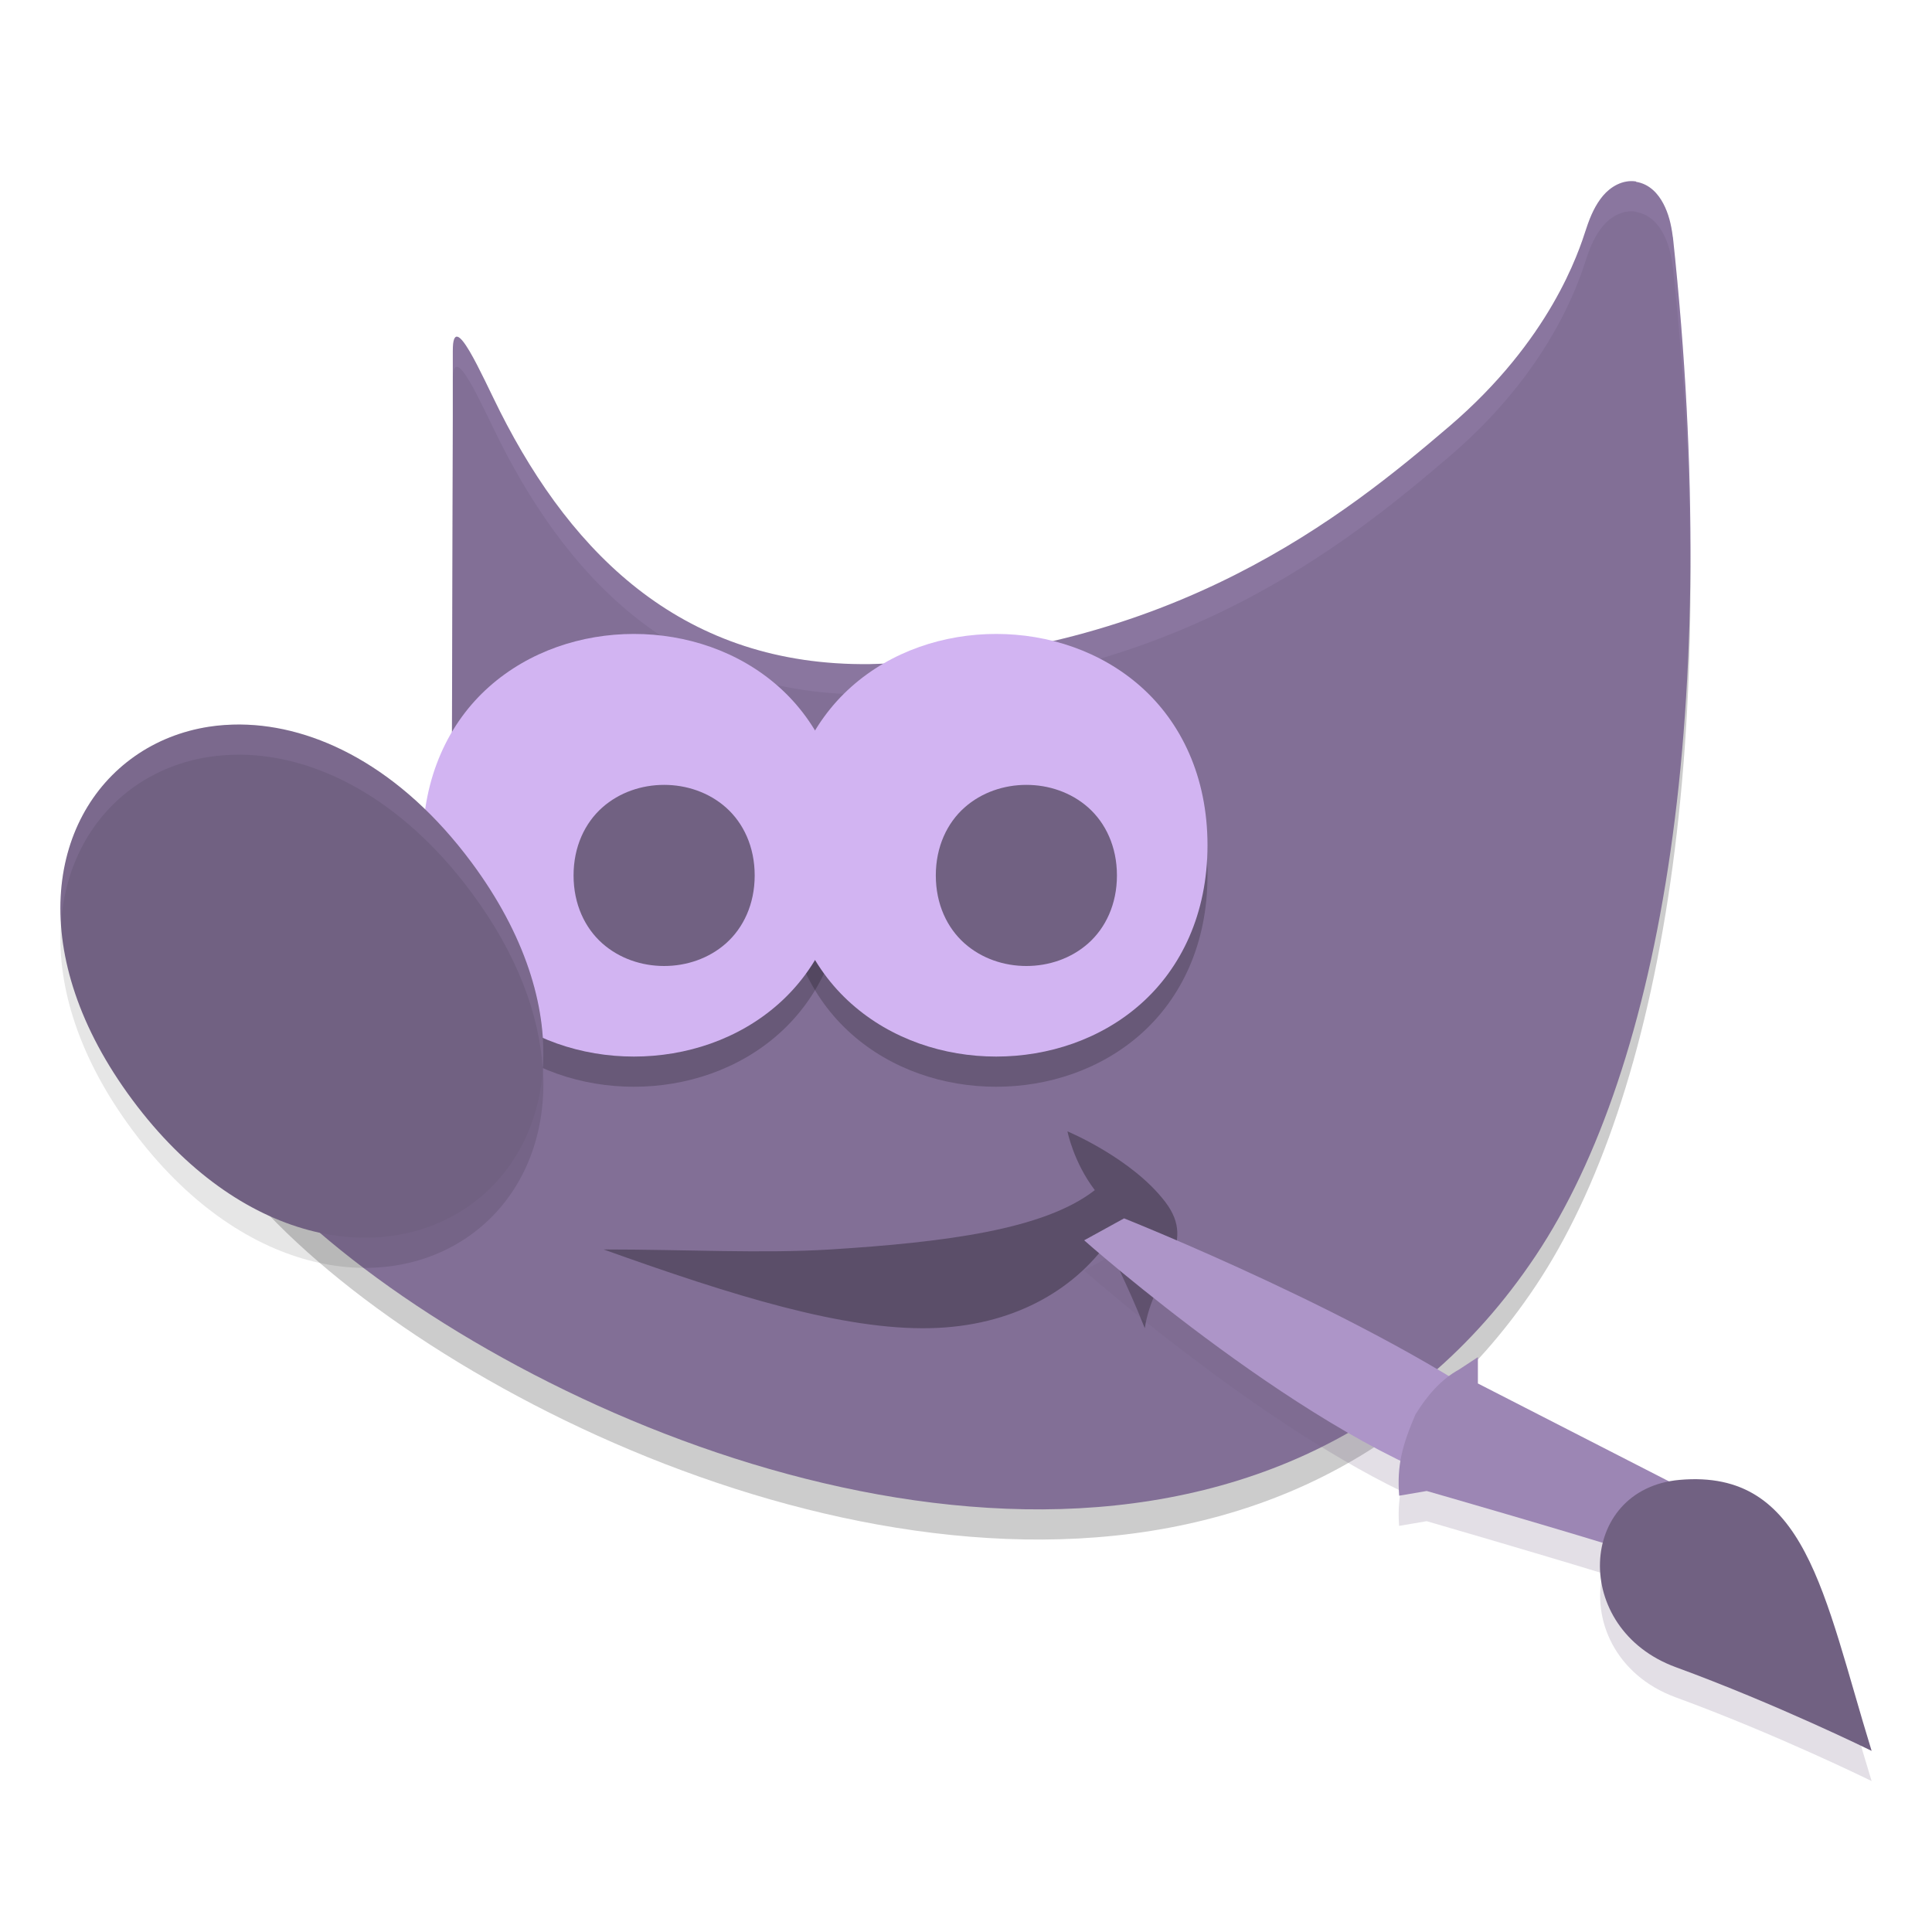
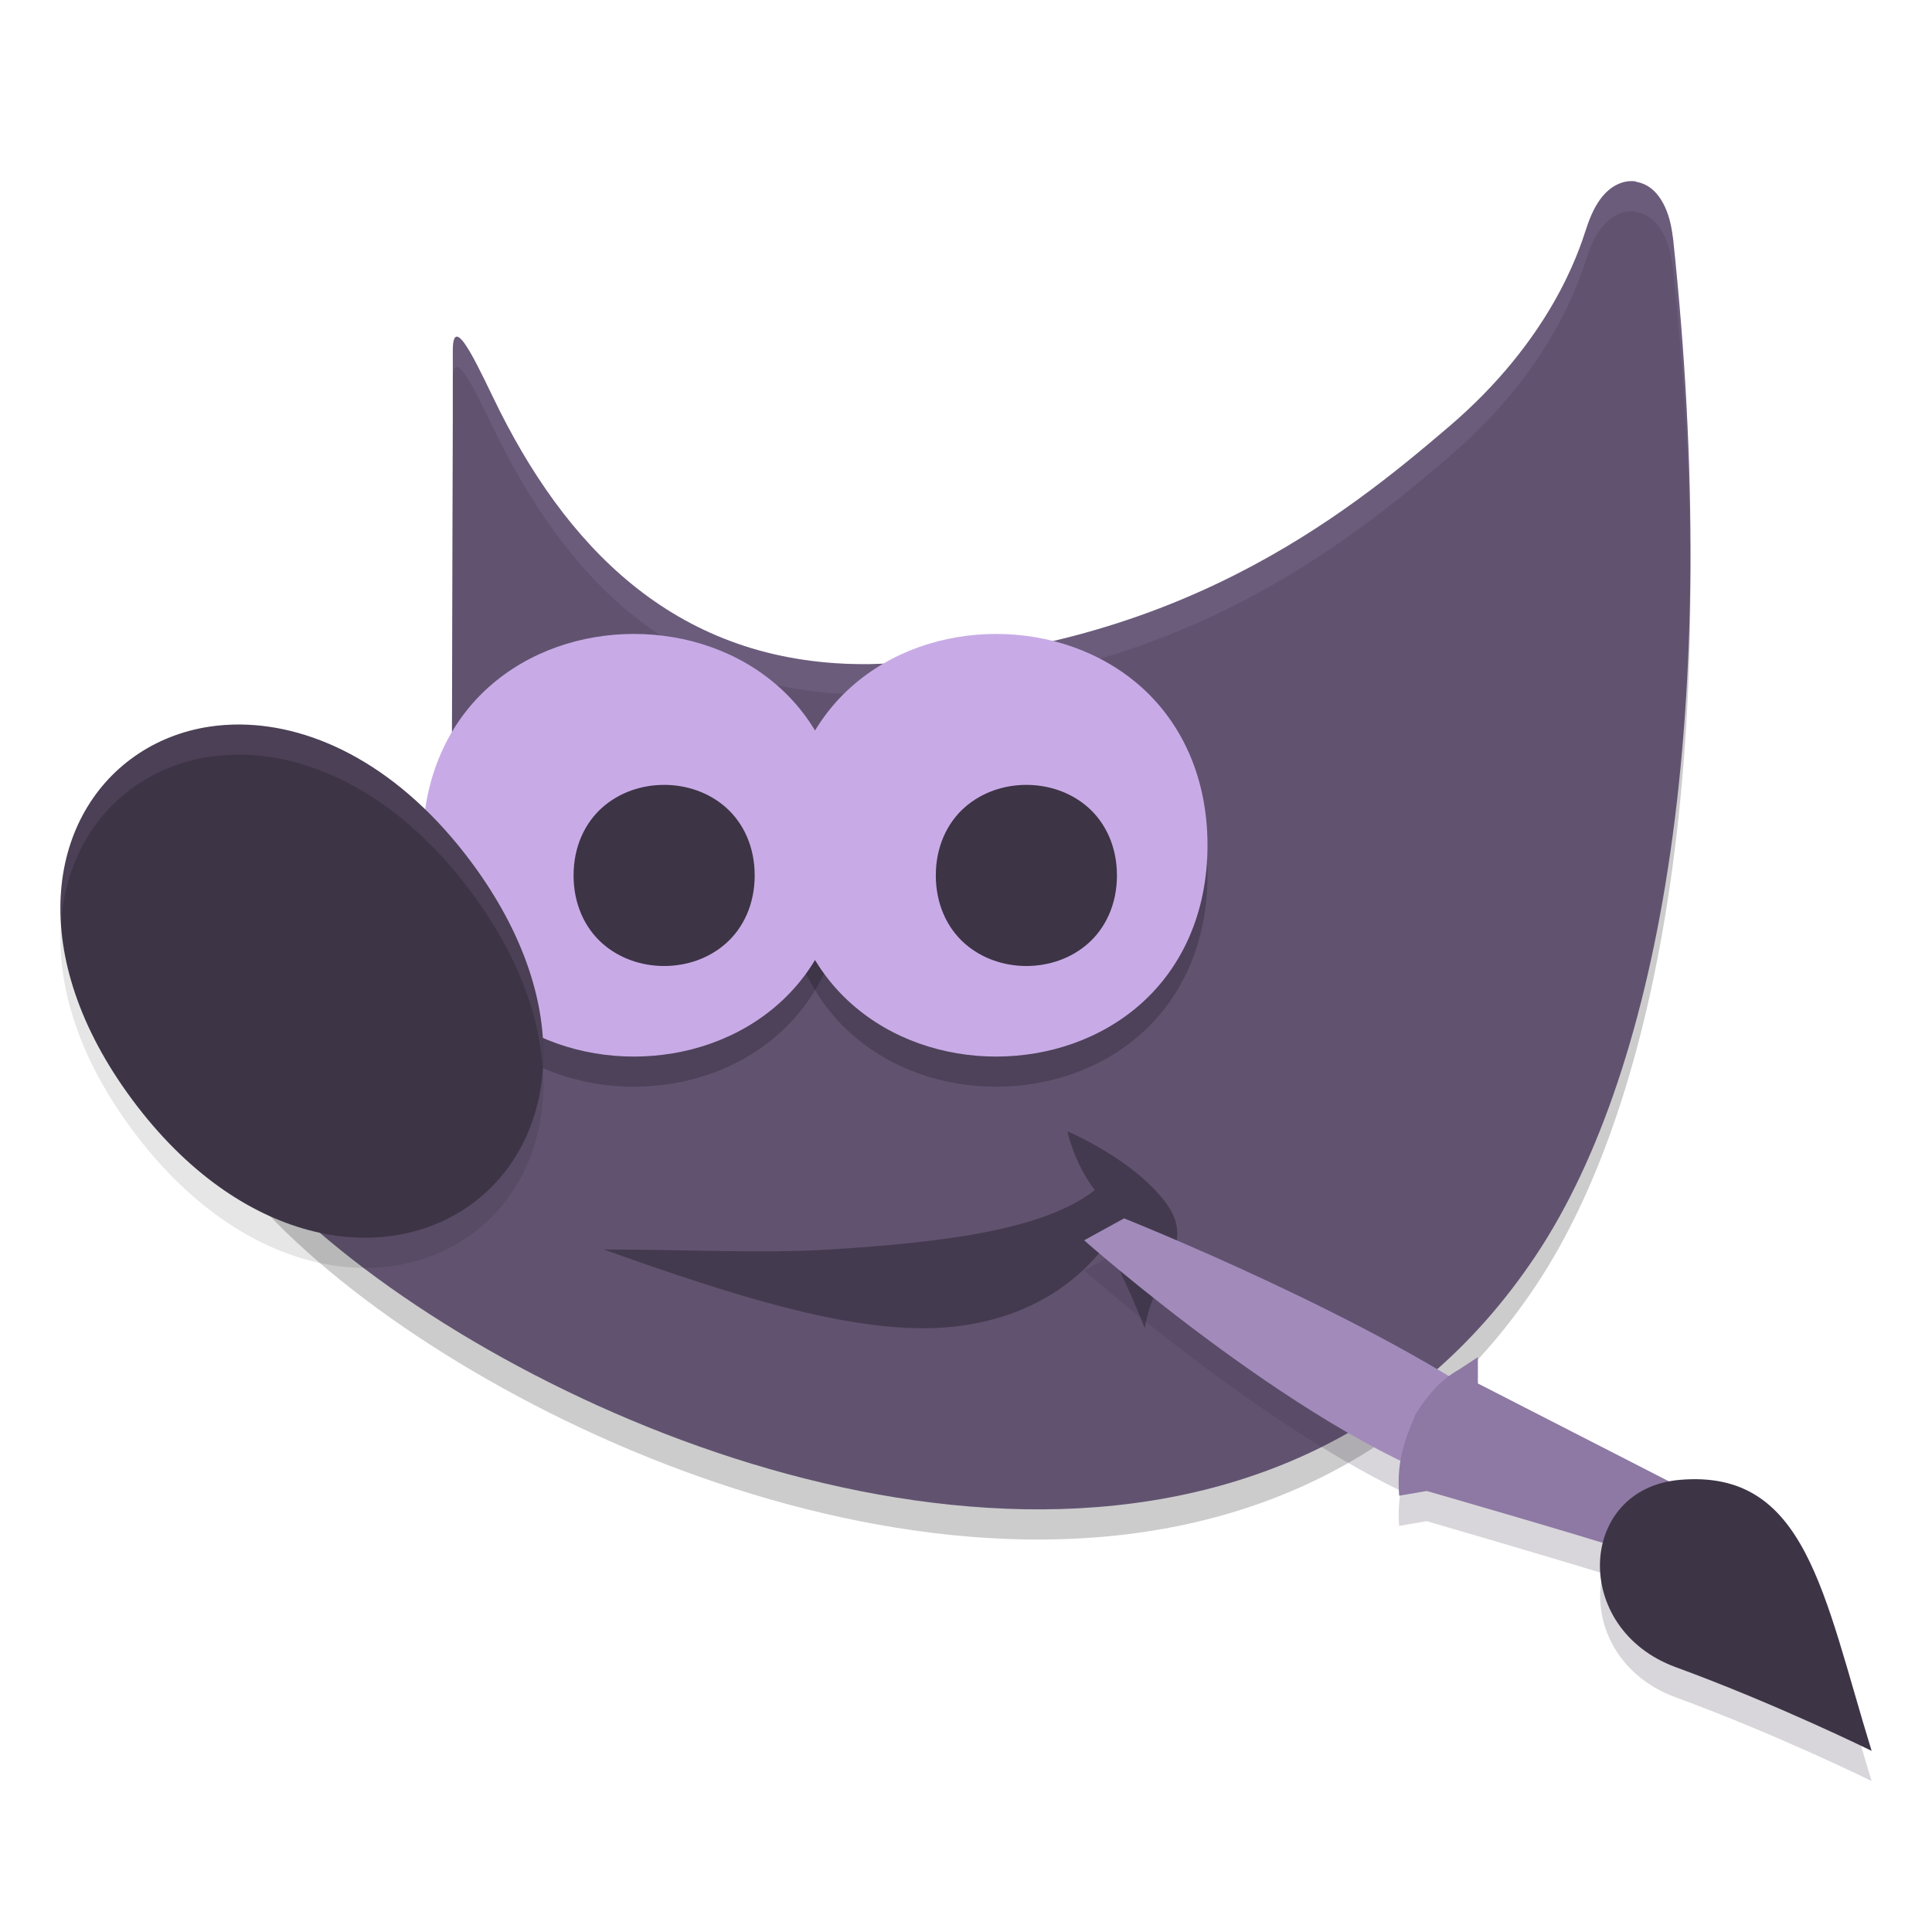
<svg xmlns="http://www.w3.org/2000/svg" width="64" height="64" version="1.1">
  <path style="opacity:0.2;fill-rule:evenodd" d="M 54.198,7.012 C 53.748,6.941 53.345,7.195 53.102,7.484 52.859,7.773 52.691,8.131 52.544,8.583 52.291,9.364 51.359,12.265 48,15.132 44.642,17.999 38.85,22.741 28.812,23 c -6.104,0.072 -9.814,-3.546 -12.248,-8.369 -0.607,-1.204 -1.564,-3.447 -1.564,-2.019 v 2.207 l -0.031,11.421 0.062,0.15 c 0,0 0.547,1.216 -0.031,2.855 -0.578,1.639 -3.285,4.031 -8.377,5.561 L 6,34.991 6.118,35.647 c 0.282,1.59 1.408,3.22 3.07,4.889 1.662,1.669 3.888,3.357 6.479,4.883 5.183,3.052 11.821,5.464 18.271,5.577 6.45,0.113 12.76,-2.145 16.935,-8.401 4.175,-6.255 6.212,-18.193 4.544,-33.741 h -0.003 C 55.362,8.428 55.268,8.063 55.099,7.744 54.931,7.425 54.647,7.095 54.198,7.024 Z" />
-   <path style="fill:#826f96;fill-rule:evenodd" d="M 54.198,6.012 C 53.748,5.941 53.345,6.195 53.102,6.484 52.859,6.773 52.691,7.131 52.544,7.583 52.291,8.364 51.359,11.265 48,14.132 44.642,16.999 38.85,21.741 28.812,22 c -6.104,0.072 -9.814,-3.546 -12.248,-8.369 -0.607,-1.204 -1.564,-3.447 -1.564,-2.019 v 2.207 l -0.031,11.421 0.062,0.15 c 0,0 0.547,1.216 -0.031,2.855 -0.578,1.639 -3.285,4.031 -8.377,5.561 L 6,33.991 6.118,34.647 c 0.282,1.59 1.408,3.22 3.07,4.889 1.662,1.669 3.888,3.357 6.479,4.883 5.183,3.052 11.821,5.464 18.271,5.577 6.45,0.113 12.76,-2.145 16.935,-8.401 4.175,-6.255 6.212,-18.193 4.544,-33.741 h -0.003 C 55.362,7.428 55.268,7.063 55.099,6.744 54.931,6.425 54.647,6.095 54.198,6.024 Z" />
-   <path style="fill:#d2b4f2;fill-rule:evenodd;opacity:0.1" d="M 54.197 6.012 C 53.748 5.94 53.344 6.195 53.102 6.484 C 52.859 6.774 52.692 7.13 52.545 7.582 C 52.291 8.364 51.359 11.266 48 14.133 C 44.641 17 38.851 21.741 28.812 22 C 22.709 22.072 18.998 18.454 16.564 13.631 C 15.957 12.427 15 10.184 15 11.611 L 15 12.611 C 15 11.184 15.957 13.427 16.564 14.631 C 18.998 19.454 22.709 23.072 28.812 23 C 38.851 22.741 44.641 18 48 15.133 C 51.359 12.266 52.291 9.364 52.545 8.582 C 52.692 8.13 52.859 7.774 53.102 7.484 C 53.344 7.195 53.748 6.94 54.197 7.012 L 54.197 7.023 C 54.647 7.095 54.931 7.425 55.1 7.744 C 55.268 8.064 55.361 8.429 55.414 8.855 L 55.418 8.855 C 55.807 12.478 55.986 15.895 55.992 19.1 C 56.027 15.612 55.847 11.856 55.418 7.855 L 55.414 7.855 C 55.361 7.429 55.268 7.064 55.1 6.744 C 54.931 6.425 54.647 6.095 54.197 6.023 L 54.197 6.012 z M 15 13.818 L 14.969 25.238 L 14.971 25.244 L 15 14.818 L 15 13.818 z M 15.232 27.209 C 15.198 27.528 15.131 27.873 15 28.244 C 14.422 29.883 11.715 32.274 6.623 33.805 L 6 33.99 L 6.119 34.646 C 6.136 34.742 6.165 34.838 6.188 34.934 L 6.623 34.805 C 11.715 33.274 14.422 30.883 15 29.244 C 15.288 28.428 15.296 27.718 15.232 27.209 z" />
+   <path style="fill:#615370;fill-rule:evenodd" d="M 54.198,6.012 C 53.748,5.941 53.345,6.195 53.102,6.484 52.859,6.773 52.691,7.131 52.544,7.583 52.291,8.364 51.359,11.265 48,14.132 44.642,16.999 38.85,21.741 28.812,22 c -6.104,0.072 -9.814,-3.546 -12.248,-8.369 -0.607,-1.204 -1.564,-3.447 -1.564,-2.019 v 2.207 l -0.031,11.421 0.062,0.15 c 0,0 0.547,1.216 -0.031,2.855 -0.578,1.639 -3.285,4.031 -8.377,5.561 L 6,33.991 6.118,34.647 c 0.282,1.59 1.408,3.22 3.07,4.889 1.662,1.669 3.888,3.357 6.479,4.883 5.183,3.052 11.821,5.464 18.271,5.577 6.45,0.113 12.76,-2.145 16.935,-8.401 4.175,-6.255 6.212,-18.193 4.544,-33.741 h -0.003 C 55.362,7.428 55.268,7.063 55.099,6.744 54.931,6.425 54.647,6.095 54.198,6.024 Z" />
+   <path style="fill:#c8abe6;fill-rule:evenodd;opacity:0.1" d="M 54.197 6.012 C 53.748 5.94 53.344 6.195 53.102 6.484 C 52.859 6.774 52.692 7.13 52.545 7.582 C 52.291 8.364 51.359 11.266 48 14.133 C 44.641 17 38.851 21.741 28.812 22 C 22.709 22.072 18.998 18.454 16.564 13.631 C 15.957 12.427 15 10.184 15 11.611 L 15 12.611 C 15 11.184 15.957 13.427 16.564 14.631 C 18.998 19.454 22.709 23.072 28.812 23 C 38.851 22.741 44.641 18 48 15.133 C 51.359 12.266 52.291 9.364 52.545 8.582 C 52.692 8.13 52.859 7.774 53.102 7.484 C 53.344 7.195 53.748 6.94 54.197 7.012 L 54.197 7.023 C 54.647 7.095 54.931 7.425 55.1 7.744 C 55.268 8.064 55.361 8.429 55.414 8.855 L 55.418 8.855 C 55.807 12.478 55.986 15.895 55.992 19.1 C 56.027 15.612 55.847 11.856 55.418 7.855 L 55.414 7.855 C 55.361 7.429 55.268 7.064 55.1 6.744 C 54.931 6.425 54.647 6.095 54.197 6.023 L 54.197 6.012 z M 15 13.818 L 14.969 25.238 L 14.971 25.244 L 15 14.818 L 15 13.818 z M 15.232 27.209 C 15.198 27.528 15.131 27.873 15 28.244 C 14.422 29.883 11.715 32.274 6.623 33.805 L 6 33.99 L 6.119 34.646 C 6.136 34.742 6.165 34.838 6.188 34.934 L 6.623 34.805 C 11.715 33.274 14.422 30.883 15 29.244 C 15.288 28.428 15.296 27.718 15.232 27.209 z" />
  <path style="opacity:0.2;fill-rule:evenodd" d="M 20.999,22 C 19.267,22 17.527,22.572 16.202,23.75 14.876,24.928 14,26.723 14,29.001 14,31.279 14.876,33.072 16.202,34.25 17.527,35.428 19.267,36 20.999,36 22.73,36 24.471,35.428 25.796,34.25 27.121,33.072 28,31.279 28,29.001 28,26.723 27.121,24.928 25.796,23.75 24.471,22.572 22.73,22 20.999,22 Z" />
  <path style="opacity:0.2;fill-rule:evenodd" d="m 32.999,22 c -1.732,0 -3.472,0.572 -4.797,1.75 C 26.876,24.928 26,26.723 26,29.001 c 0,2.278 0.876,4.071 2.202,5.248 C 29.527,35.428 31.267,36 32.999,36 34.73,36 36.471,35.428 37.796,34.25 39.121,33.072 40,31.279 40,29.001 40,26.723 39.121,24.928 37.796,23.75 36.471,22.572 34.73,22 32.999,22 Z" />
-   <path style="fill:#d2b4f2;fill-rule:evenodd" d="M 20.999,21 C 19.267,21 17.527,21.572 16.202,22.75 14.876,23.928 14,25.723 14,28.001 14,30.279 14.876,32.072 16.202,33.25 17.527,34.428 19.267,35 20.999,35 22.73,35 24.471,34.428 25.796,33.25 27.121,32.072 28,30.279 28,28.001 28,25.723 27.121,23.928 25.796,22.75 24.471,21.572 22.73,21 20.999,21 Z" />
-   <path style="fill:#716182;fill-rule:evenodd" d="m 22,26 c -0.735,0 -1.478,0.243 -2.051,0.752 C 19.377,27.261 19,28.045 19,29 c 0,0.955 0.377,1.739 0.949,2.248 C 20.522,31.757 21.265,32 22,32 22.735,32 23.478,31.757 24.051,31.248 24.623,30.739 25,29.955 25,29 25,28.045 24.623,27.261 24.051,26.752 23.478,26.243 22.735,26 22,26 Z" />
+   <path style="fill:#c8abe6;fill-rule:evenodd" d="M 20.999,21 C 19.267,21 17.527,21.572 16.202,22.75 14.876,23.928 14,25.723 14,28.001 14,30.279 14.876,32.072 16.202,33.25 17.527,34.428 19.267,35 20.999,35 22.73,35 24.471,34.428 25.796,33.25 27.121,32.072 28,30.279 28,28.001 28,25.723 27.121,23.928 25.796,22.75 24.471,21.572 22.73,21 20.999,21 Z" />
+   <path style="fill:#3d3446;fill-rule:evenodd" d="m 22,26 c -0.735,0 -1.478,0.243 -2.051,0.752 C 19.377,27.261 19,28.045 19,29 c 0,0.955 0.377,1.739 0.949,2.248 C 20.522,31.757 21.265,32 22,32 22.735,32 23.478,31.757 24.051,31.248 24.623,30.739 25,29.955 25,29 25,28.045 24.623,27.261 24.051,26.752 23.478,26.243 22.735,26 22,26 Z" />
  <path style="opacity:0.3;fill-rule:evenodd" d="m 20,41.39 c 2.743,0 5.244,0.14 7.512,0 3.768,-0.237 7.08,-0.654 8.755,-1.966 -0.708,-0.928 -0.906,-1.946 -0.906,-1.946 0,0 2.131,0.886 3.238,2.335 1.104,1.445 -0.388,2.335 -0.677,4.184 -0.643,-1.624 -1.045,-2.233 -1.207,-2.878 -1.169,1.639 -3.182,2.814 -5.889,2.878 -2.882,0.068 -6.55,-1.074 -10.825,-2.605 z" />
  <path style="opacity:0.1;fill-rule:evenodd" d="m 7.965,25 c -0.355,0 -0.703,0.021 -1.041,0.074 -0.902,0.139 -1.738,0.471 -2.458,0.976 -2.881,2.019 -3.64,6.593 -0.081,11.384 3.559,4.791 8.267,5.534 11.148,3.516 2.881,-2.019 3.643,-6.593 0.084,-11.384 -2.335,-3.144 -5.167,-4.544 -7.651,-4.565 z" />
-   <path style="fill:#716182;fill-rule:evenodd" d="m 7.965,24 c -0.355,0 -0.703,0.021 -1.041,0.074 -0.902,0.139 -1.738,0.471 -2.458,0.976 -2.881,2.019 -3.64,6.593 -0.081,11.384 3.559,4.791 8.267,5.534 11.148,3.516 2.881,-2.019 3.643,-6.593 0.084,-11.384 -2.335,-3.144 -5.167,-4.544 -7.651,-4.565 z" />
-   <path style="fill:#d2b4f2;fill-rule:evenodd" d="m 32.999,21 c -1.732,0 -3.472,0.572 -4.797,1.75 C 26.876,23.928 26,25.723 26,28.001 c 0,2.278 0.876,4.071 2.202,5.248 C 29.527,34.428 31.267,35 32.999,35 34.73,35 36.471,34.428 37.796,33.25 39.121,32.072 40,30.279 40,28.001 40,25.723 39.121,23.928 37.796,22.75 36.471,21.572 34.73,21 32.999,21 Z" />
-   <path style="fill:#716182;fill-rule:evenodd" d="m 34,26 c -0.735,0 -1.478,0.243 -2.051,0.752 C 31.377,27.261 31,28.045 31,29 c 0,0.955 0.377,1.739 0.949,2.248 C 32.522,31.757 33.265,32 34,32 34.735,32 35.478,31.757 36.051,31.248 36.623,30.739 37,29.955 37,29 37,28.045 36.623,27.261 36.051,26.752 35.478,26.243 34.735,26 34,26 Z" />
-   <path style="opacity:0.2" d="m 37.236,41.359 -1.322,0.727 c 0,0 5.523,4.89 10.486,7.301 -0.062,0.36 -0.085,0.725 -0.053,1.16 l 0.914,-0.156 c 0,0 3.412,0.989 5.836,1.73 -0.37,1.498 0.391,3.366 2.416,4.107 C 58.875,57.459 62,59 62,59 c -1.603,-5.209 -2.171,-9.345 -6.361,-8.977 -0.119,0.01 -0.225,0.038 -0.336,0.059 l -6.346,-3.252 v -0.873 l -0.631,0.414 c -0.115,0.063 -0.223,0.141 -0.33,0.221 -4.594,-2.774 -10.76,-5.232 -10.76,-5.232 z" fill="#716182" />
-   <path style="fill:#ad95c8" d="m 48.914,49.392 1.208,-2.406 C 45.628,43.697 37.236,40.36 37.236,40.36 l -1.322,0.727 c 0,0 7.619,6.758 13.001,8.305 z" />
-   <path style="fill:#9c86b4" d="m 48.957,44.957 -0.63,0.414 c -0.584,0.319 -1.057,0.862 -1.441,1.49 -0.439,1.032 -0.613,1.678 -0.537,2.686 l 0.913,-0.156 c 0,0 4.767,1.368 7.024,2.087 l 0.264,-0.509 0.929,-1.799 -6.522,-3.341 z" />
-   <path style="fill:#716182" d="m 62,58 c -1.603,-5.209 -2.172,-9.345 -6.362,-8.977 -3.376,0.297 -3.613,4.927 -0.124,6.205 C 58.876,56.459 62,58 62,58 Z" />
-   <path style="fill:#d2b4f2;fill-rule:evenodd;opacity:0.1" d="M 7.965 24 C 7.61 24 7.262 24.022 6.924 24.074 C 6.021 24.213 5.185 24.544 4.465 25.049 C 2.816 26.204 1.869 28.199 2.021 30.59 C 2.155 28.647 3.052 27.039 4.465 26.049 C 5.185 25.544 6.021 25.213 6.924 25.074 C 7.262 25.022 7.61 25 7.965 25 C 10.45 25.021 13.282 26.421 15.617 29.564 C 17.139 31.613 17.865 33.621 17.979 35.408 C 18.117 33.389 17.43 31.005 15.617 28.564 C 13.282 25.421 10.45 24.021 7.965 24 z" />
+   <path style="fill:#3d3446;fill-rule:evenodd" d="m 7.965,24 c -0.355,0 -0.703,0.021 -1.041,0.074 -0.902,0.139 -1.738,0.471 -2.458,0.976 -2.881,2.019 -3.64,6.593 -0.081,11.384 3.559,4.791 8.267,5.534 11.148,3.516 2.881,-2.019 3.643,-6.593 0.084,-11.384 -2.335,-3.144 -5.167,-4.544 -7.651,-4.565 z" />
+   <path style="fill:#c8abe6;fill-rule:evenodd" d="m 32.999,21 c -1.732,0 -3.472,0.572 -4.797,1.75 C 26.876,23.928 26,25.723 26,28.001 c 0,2.278 0.876,4.071 2.202,5.248 C 29.527,34.428 31.267,35 32.999,35 34.73,35 36.471,34.428 37.796,33.25 39.121,32.072 40,30.279 40,28.001 40,25.723 39.121,23.928 37.796,22.75 36.471,21.572 34.73,21 32.999,21 Z" />
+   <path style="fill:#3d3446;fill-rule:evenodd" d="m 34,26 c -0.735,0 -1.478,0.243 -2.051,0.752 C 31.377,27.261 31,28.045 31,29 c 0,0.955 0.377,1.739 0.949,2.248 C 32.522,31.757 33.265,32 34,32 34.735,32 35.478,31.757 36.051,31.248 36.623,30.739 37,29.955 37,29 37,28.045 36.623,27.261 36.051,26.752 35.478,26.243 34.735,26 34,26 Z" />
+   <path style="opacity:0.2" d="m 37.236,41.359 -1.322,0.727 c 0,0 5.523,4.89 10.486,7.301 -0.062,0.36 -0.085,0.725 -0.053,1.16 l 0.914,-0.156 c 0,0 3.412,0.989 5.836,1.73 -0.37,1.498 0.391,3.366 2.416,4.107 C 58.875,57.459 62,59 62,59 c -1.603,-5.209 -2.171,-9.345 -6.361,-8.977 -0.119,0.01 -0.225,0.038 -0.336,0.059 l -6.346,-3.252 v -0.873 l -0.631,0.414 c -0.115,0.063 -0.223,0.141 -0.33,0.221 -4.594,-2.774 -10.76,-5.232 -10.76,-5.232 z" fill="#3d3446" />
+   <path style="fill:#a28bbb" d="m 48.914,49.392 1.208,-2.406 C 45.628,43.697 37.236,40.36 37.236,40.36 l -1.322,0.727 c 0,0 7.619,6.758 13.001,8.305 z" />
+   <path style="fill:#8d79a3" d="m 48.957,44.957 -0.63,0.414 c -0.584,0.319 -1.057,0.862 -1.441,1.49 -0.439,1.032 -0.613,1.678 -0.537,2.686 l 0.913,-0.156 c 0,0 4.767,1.368 7.024,2.087 l 0.264,-0.509 0.929,-1.799 -6.522,-3.341 z" />
+   <path style="fill:#3d3446" d="m 62,58 c -1.603,-5.209 -2.172,-9.345 -6.362,-8.977 -3.376,0.297 -3.613,4.927 -0.124,6.205 C 58.876,56.459 62,58 62,58 Z" />
+   <path style="fill:#c8abe6;fill-rule:evenodd;opacity:0.1" d="M 7.965 24 C 7.61 24 7.262 24.022 6.924 24.074 C 6.021 24.213 5.185 24.544 4.465 25.049 C 2.816 26.204 1.869 28.199 2.021 30.59 C 2.155 28.647 3.052 27.039 4.465 26.049 C 5.185 25.544 6.021 25.213 6.924 25.074 C 7.262 25.022 7.61 25 7.965 25 C 10.45 25.021 13.282 26.421 15.617 29.564 C 17.139 31.613 17.865 33.621 17.979 35.408 C 18.117 33.389 17.43 31.005 15.617 28.564 C 13.282 25.421 10.45 24.021 7.965 24 z" />
</svg>
